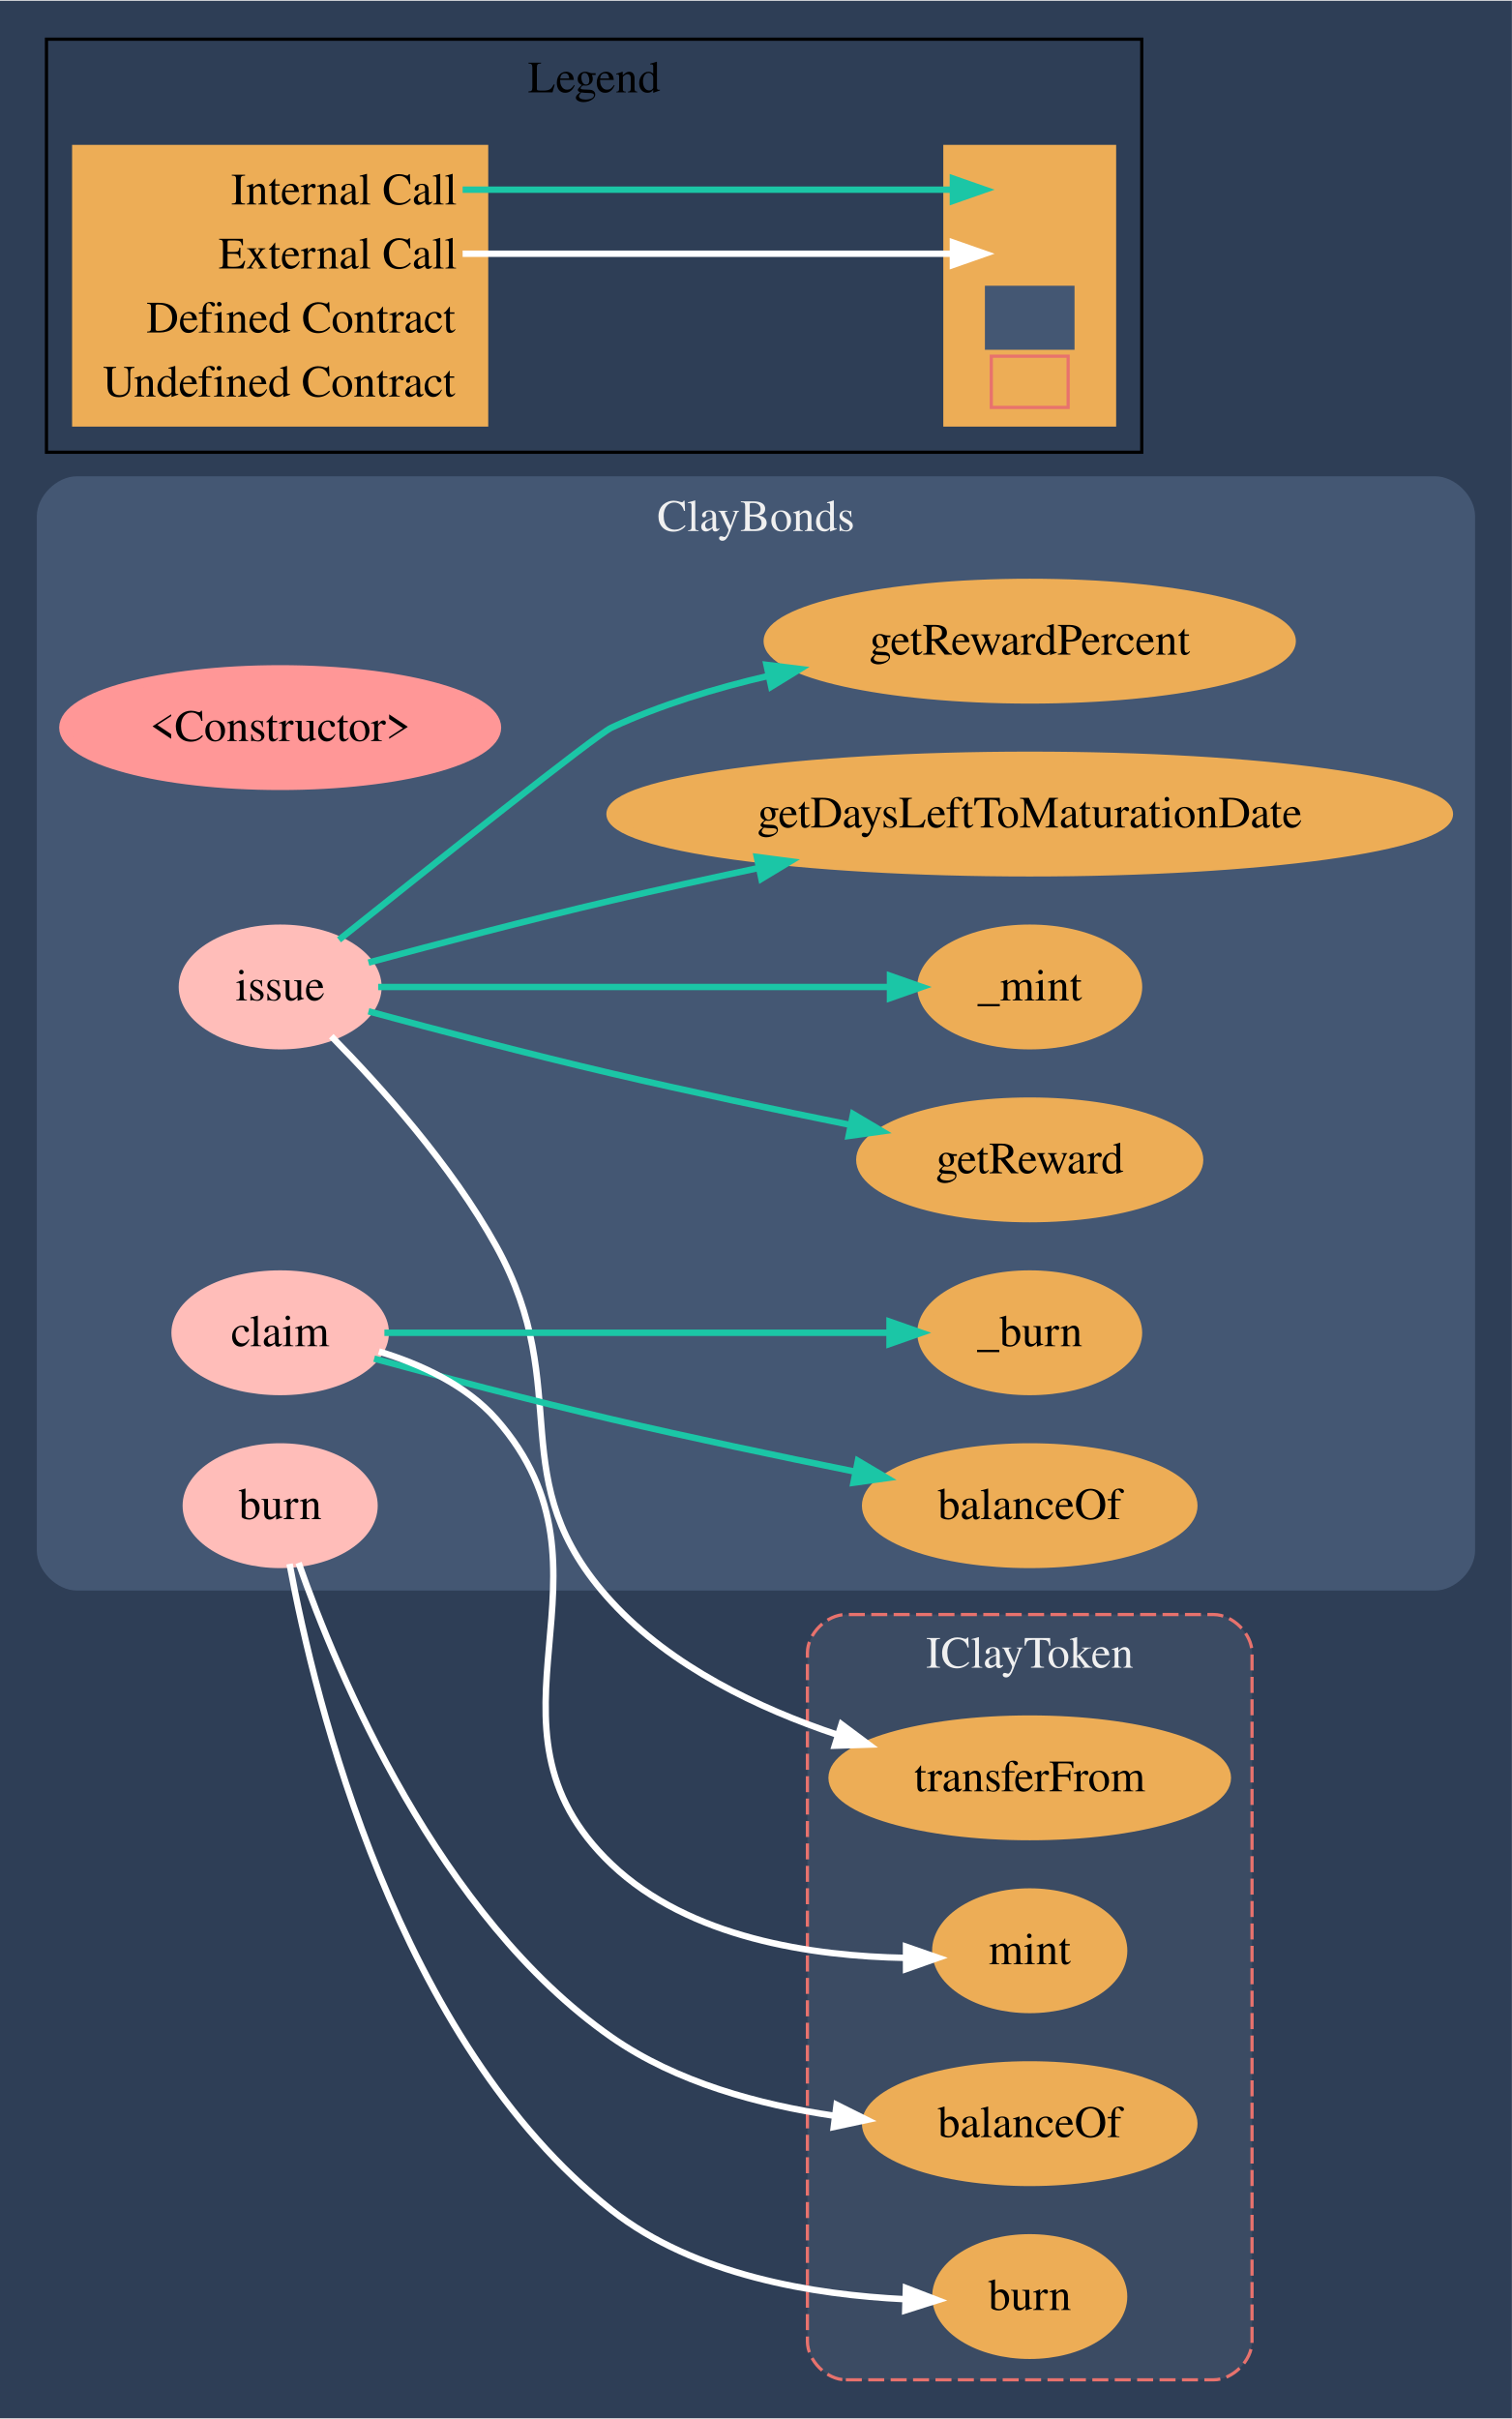
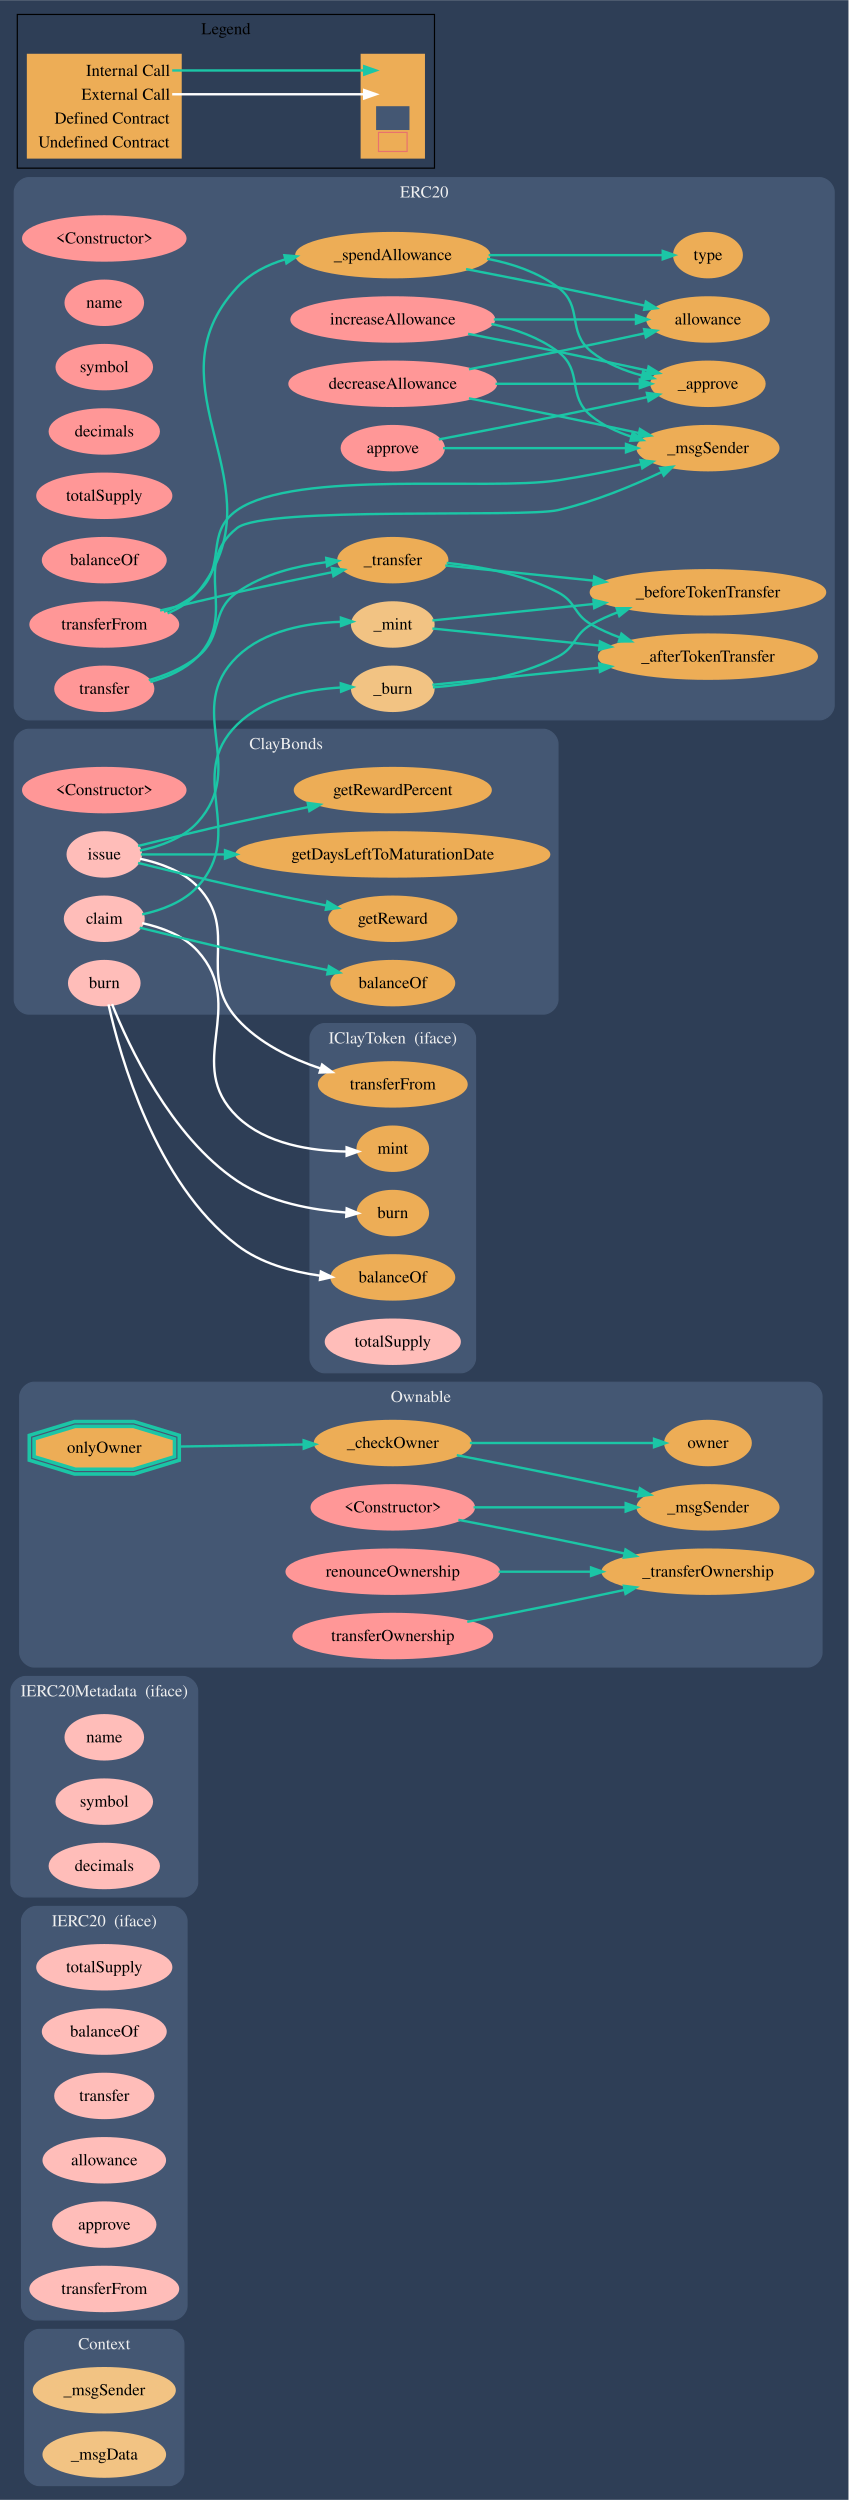
- <svg xmlns="http://www.w3.org/2000/svg" width="472pt" height="755pt" viewBox="0.00 0.00 472.30 755.00">
-   <g id="graph0" class="graph" transform="scale(1 1) rotate(0) translate(4 751)">
-     <polygon fill="#2e3e56" stroke="transparent" points="-4,4 -4,-751 468.296,-751 468.296,4 -4,4" />
+ <svg xmlns="http://www.w3.org/2000/svg" width="712pt" height="2098pt" viewBox="0.00 0.00 712.09 2098.00">
+   <g id="graph0" class="graph" transform="scale(1 1) rotate(0) translate(4 2094)">
+     <polygon fill="#2e3e56" stroke="transparent" points="-4,4 -4,-2094 708.092,-2094 708.092,4 -4,4" />
    <g id="clust1" class="cluster">
-       <path fill="#445773" stroke="#445773" d="M20,-255C20,-255 444.296,-255 444.296,-255 450.296,-255 456.296,-261 456.296,-267 456.296,-267 456.296,-590 456.296,-590 456.296,-596 450.296,-602 444.296,-602 444.296,-602 20,-602 20,-602 14,-602 8,-596 8,-590 8,-590 8,-267 8,-267 8,-261 14,-255 20,-255" />
-       <text text-anchor="middle" x="232.148" y="-585.4" font-family="Times,serif" font-size="14.00" fill="#f0f0f0">ClayBonds</text>
+       <path fill="#445773" stroke="#445773" d="M28.746,-8C28.746,-8 138.296,-8 138.296,-8 144.296,-8 150.296,-14 150.296,-20 150.296,-20 150.296,-127 150.296,-127 150.296,-133 144.296,-139 138.296,-139 138.296,-139 28.746,-139 28.746,-139 22.746,-139 16.746,-133 16.746,-127 16.746,-127 16.746,-20 16.746,-20 16.746,-14 22.746,-8 28.746,-8" />
+       <text text-anchor="middle" x="83.521" y="-122.4" font-family="Times,serif" font-size="14.00" fill="#f0f0f0">Context</text>
    </g>
    <g id="clust2" class="cluster">
-       <path fill="#3b4b63" stroke="#e8726d" stroke-dasharray="5,2" d="M260.223,-8C260.223,-8 375.115,-8 375.115,-8 381.115,-8 387.115,-14 387.115,-20 387.115,-20 387.115,-235 387.115,-235 387.115,-241 381.115,-247 375.115,-247 375.115,-247 260.223,-247 260.223,-247 254.223,-247 248.223,-241 248.223,-235 248.223,-235 248.223,-20 248.223,-20 248.223,-14 254.223,-8 260.223,-8" />
-       <text text-anchor="middle" x="317.669" y="-230.4" font-family="Times,serif" font-size="14.00" fill="#f0f0f0">IClayToken</text>
+       <path fill="#445773" stroke="#445773" d="M26.075,-147C26.075,-147 140.967,-147 140.967,-147 146.967,-147 152.967,-153 152.967,-159 152.967,-159 152.967,-482 152.967,-482 152.967,-488 146.967,-494 140.967,-494 140.967,-494 26.075,-494 26.075,-494 20.075,-494 14.075,-488 14.075,-482 14.075,-482 14.075,-159 14.075,-159 14.075,-153 20.075,-147 26.075,-147" />
+       <text text-anchor="middle" x="83.521" y="-477.4" font-family="Times,serif" font-size="14.00" fill="#f0f0f0">IERC20  (iface)</text>
    </g>
    <g id="clust3" class="cluster">
-       <polygon fill="#2e3e56" stroke="#000000" points="10.521,-610 10.521,-739 352.669,-739 352.669,-610 10.521,-610" />
-       <text text-anchor="middle" x="181.595" y="-722.4" font-family="Times,serif" font-size="14.00" fill="#000000">Legend</text>
+       <path fill="#445773" stroke="#445773" d="M17.161,-502C17.161,-502 149.881,-502 149.881,-502 155.881,-502 161.881,-508 161.881,-514 161.881,-514 161.881,-675 161.881,-675 161.881,-681 155.881,-687 149.881,-687 149.881,-687 17.161,-687 17.161,-687 11.161,-687 5.161,-681 5.161,-675 5.161,-675 5.161,-514 5.161,-514 5.161,-508 11.161,-502 17.161,-502" />
+       <text text-anchor="middle" x="83.521" y="-670.4" font-family="Times,serif" font-size="14.00" fill="#f0f0f0">IERC20Metadata  (iface)</text>
+     </g>
+     <g id="clust4" class="cluster">
+       <path fill="#445773" stroke="#445773" d="M24.554,-695C24.554,-695 673.913,-695 673.913,-695 679.913,-695 685.913,-701 685.913,-707 685.913,-707 685.913,-922 685.913,-922 685.913,-928 679.913,-934 673.913,-934 673.913,-934 24.554,-934 24.554,-934 18.554,-934 12.554,-928 12.554,-922 12.554,-922 12.554,-707 12.554,-707 12.554,-701 18.554,-695 24.554,-695" />
+       <text text-anchor="middle" x="349.234" y="-917.4" font-family="Times,serif" font-size="14.00" fill="#f0f0f0">Ownable</text>
+     </g>
+     <g id="clust5" class="cluster">
+       <path fill="#445773" stroke="#445773" d="M20,-1490C20,-1490 684.092,-1490 684.092,-1490 690.092,-1490 696.092,-1496 696.092,-1502 696.092,-1502 696.092,-1933 696.092,-1933 696.092,-1939 690.092,-1945 684.092,-1945 684.092,-1945 20,-1945 20,-1945 14,-1945 8,-1939 8,-1933 8,-1933 8,-1502 8,-1502 8,-1496 14,-1490 20,-1490" />
+       <text text-anchor="middle" x="352.046" y="-1928.4" font-family="Times,serif" font-size="14.00" fill="#f0f0f0">ERC20</text>
+     </g>
+     <g id="clust6" class="cluster">
+       <path fill="#445773" stroke="#445773" d="M268.223,-942C268.223,-942 383.115,-942 383.115,-942 389.115,-942 395.115,-948 395.115,-954 395.115,-954 395.115,-1223 395.115,-1223 395.115,-1229 389.115,-1235 383.115,-1235 383.115,-1235 268.223,-1235 268.223,-1235 262.223,-1235 256.223,-1229 256.223,-1223 256.223,-1223 256.223,-954 256.223,-954 256.223,-948 262.223,-942 268.223,-942" />
+       <text text-anchor="middle" x="325.669" y="-1218.4" font-family="Times,serif" font-size="14.00" fill="#f0f0f0">IClayToken  (iface)</text>
+     </g>
+     <g id="clust7" class="cluster">
+       <path fill="#445773" stroke="#445773" d="M20,-1243C20,-1243 452.296,-1243 452.296,-1243 458.296,-1243 464.296,-1249 464.296,-1255 464.296,-1255 464.296,-1470 464.296,-1470 464.296,-1476 458.296,-1482 452.296,-1482 452.296,-1482 20,-1482 20,-1482 14,-1482 8,-1476 8,-1470 8,-1470 8,-1255 8,-1255 8,-1249 14,-1243 20,-1243" />
+       <text text-anchor="middle" x="236.148" y="-1465.4" font-family="Times,serif" font-size="14.00" fill="#f0f0f0">ClayBonds</text>
+     </g>
+     <g id="clust8" class="cluster">
+       <polygon fill="#2e3e56" stroke="#000000" points="10.521,-1953 10.521,-2082 360.669,-2082 360.669,-1953 10.521,-1953" />
+       <text text-anchor="middle" x="185.595" y="-2065.4" font-family="Times,serif" font-size="14.00" fill="#000000">Legend</text>
    </g>
    <g id="node1" class="node">
-       <ellipse fill="#ff9797" stroke="#ff9797" stroke-width="3" cx="83.521" cy="-524" rx="67.542" ry="18" />
-       <text text-anchor="middle" x="83.521" y="-519.8" font-family="Times,serif" font-size="14.00" fill="#000000">&lt;Constructor&gt;</text>
+       <ellipse fill="#f2c383" stroke="#f2c383" stroke-width="3" cx="83.521" cy="-88" rx="58.55" ry="18" />
+       <text text-anchor="middle" x="83.521" y="-83.8" font-family="Times,serif" font-size="14.00" fill="#000000">_msgSender</text>
    </g>
    <g id="node2" class="node">
-       <ellipse fill="#edad56" stroke="#edad56" stroke-width="3" cx="317.669" cy="-497" rx="130.754" ry="18" />
-       <text text-anchor="middle" x="317.669" y="-492.8" font-family="Times,serif" font-size="14.00" fill="#000000">getDaysLeftToMaturationDate</text>
+       <ellipse fill="#f2c383" stroke="#f2c383" stroke-width="3" cx="83.521" cy="-34" rx="50.38" ry="18" />
+       <text text-anchor="middle" x="83.521" y="-29.8" font-family="Times,serif" font-size="14.00" fill="#000000">_msgData</text>
    </g>
    <g id="node3" class="node">
-       <ellipse fill="#edad56" stroke="#edad56" stroke-width="3" cx="317.669" cy="-551" rx="81.638" ry="18" />
-       <text text-anchor="middle" x="317.669" y="-546.8" font-family="Times,serif" font-size="14.00" fill="#000000">getRewardPercent</text>
+       <ellipse fill="#ffbdb9" stroke="#ffbdb9" stroke-width="3" cx="83.521" cy="-443" rx="55.637" ry="18" />
+       <text text-anchor="middle" x="83.521" y="-438.8" font-family="Times,serif" font-size="14.00" fill="#000000">totalSupply</text>
    </g>
    <g id="node4" class="node">
-       <ellipse fill="#edad56" stroke="#edad56" stroke-width="3" cx="317.669" cy="-389" rx="52.728" ry="18" />
-       <text text-anchor="middle" x="317.669" y="-384.8" font-family="Times,serif" font-size="14.00" fill="#000000">getReward</text>
+       <ellipse fill="#ffbdb9" stroke="#ffbdb9" stroke-width="3" cx="83.521" cy="-389" rx="50.921" ry="18" />
+       <text text-anchor="middle" x="83.521" y="-384.8" font-family="Times,serif" font-size="14.00" fill="#000000">balanceOf</text>
    </g>
    <g id="node5" class="node">
-       <ellipse fill="#ffbdb9" stroke="#ffbdb9" stroke-width="3" cx="83.521" cy="-443" rx="30.194" ry="18" />
-       <text text-anchor="middle" x="83.521" y="-438.8" font-family="Times,serif" font-size="14.00" fill="#000000">issue</text>
+       <ellipse fill="#ffbdb9" stroke="#ffbdb9" stroke-width="3" cx="83.521" cy="-335" rx="40.544" ry="18" />
+       <text text-anchor="middle" x="83.521" y="-330.8" font-family="Times,serif" font-size="14.00" fill="#000000">transfer</text>
+     </g>
+     <g id="node6" class="node">
+       <ellipse fill="#ffbdb9" stroke="#ffbdb9" stroke-width="3" cx="83.521" cy="-281" rx="50.359" ry="18" />
+       <text text-anchor="middle" x="83.521" y="-276.8" font-family="Times,serif" font-size="14.00" fill="#000000">allowance</text>
+     </g>
+     <g id="node7" class="node">
+       <ellipse fill="#ffbdb9" stroke="#ffbdb9" stroke-width="3" cx="83.521" cy="-227" rx="42.278" ry="18" />
+       <text text-anchor="middle" x="83.521" y="-222.8" font-family="Times,serif" font-size="14.00" fill="#000000">approve</text>
+     </g>
+     <g id="node8" class="node">
+       <ellipse fill="#ffbdb9" stroke="#ffbdb9" stroke-width="3" cx="83.521" cy="-173" rx="61.392" ry="18" />
+       <text text-anchor="middle" x="83.521" y="-168.8" font-family="Times,serif" font-size="14.00" fill="#000000">transferFrom</text>
+     </g>
+     <g id="node9" class="node">
+       <ellipse fill="#ffbdb9" stroke="#ffbdb9" stroke-width="3" cx="83.521" cy="-636" rx="31.901" ry="18" />
+       <text text-anchor="middle" x="83.521" y="-631.8" font-family="Times,serif" font-size="14.00" fill="#000000">name</text>
+     </g>
+     <g id="node10" class="node">
+       <ellipse fill="#ffbdb9" stroke="#ffbdb9" stroke-width="3" cx="83.521" cy="-582" rx="39.447" ry="18" />
+       <text text-anchor="middle" x="83.521" y="-577.8" font-family="Times,serif" font-size="14.00" fill="#000000">symbol</text>
+     </g>
+     <g id="node11" class="node">
+       <ellipse fill="#ffbdb9" stroke="#ffbdb9" stroke-width="3" cx="83.521" cy="-528" rx="45.221" ry="18" />
+       <text text-anchor="middle" x="83.521" y="-523.8" font-family="Times,serif" font-size="14.00" fill="#000000">decimals</text>
+     </g>
+     <g id="node12" class="node">
+       <ellipse fill="#ff9797" stroke="#ff9797" stroke-width="3" cx="325.669" cy="-829" rx="67.542" ry="18" />
+       <text text-anchor="middle" x="325.669" y="-824.8" font-family="Times,serif" font-size="14.00" fill="#000000">&lt;Constructor&gt;</text>
+     </g>
+     <g id="node18" class="node">
+       <ellipse fill="#edad56" stroke="#edad56" stroke-width="3" cx="590.194" cy="-775" rx="87.939" ry="18" />
+       <text text-anchor="middle" x="590.194" y="-770.8" font-family="Times,serif" font-size="14.00" fill="#000000">_transferOwnership</text>
    </g>
    <g id="edge1" class="edge">
-       <path fill="none" stroke="#1bc6a6" stroke-width="2" d="M111.107,-450.606C131.907,-456.242 161.178,-463.958 187.042,-470 201.841,-473.457 217.636,-476.916 232.945,-480.148" />
-       <polygon fill="#1bc6a6" stroke="#1bc6a6" stroke-width="2" points="232.414,-483.613 242.92,-482.238 233.85,-476.762 232.414,-483.613" />
+       <path fill="none" stroke="#1bc6a6" stroke-width="2" d="M380.698,-818.53C406.158,-813.622 436.791,-807.627 464.296,-802 482.405,-798.295 501.95,-794.167 520.115,-790.275" />
+       <polygon fill="#1bc6a6" stroke="#1bc6a6" stroke-width="2" points="521.005,-793.664 530.046,-788.141 519.534,-786.82 521.005,-793.664" />
+     </g>
+     <g id="node19" class="node">
+       <ellipse fill="#edad56" stroke="#edad56" stroke-width="3" cx="590.194" cy="-829" rx="58.55" ry="18" />
+       <text text-anchor="middle" x="590.194" y="-824.8" font-family="Times,serif" font-size="14.00" fill="#000000">_msgSender</text>
    </g>
    <g id="edge2" class="edge">
-       <path fill="none" stroke="#1bc6a6" stroke-width="2" d="M101.888,-457.724C130.324,-480.469 182.254,-521.782 187.042,-524 202.323,-531.08 219.464,-536.317 236.175,-540.186" />
-       <polygon fill="#1bc6a6" stroke="#1bc6a6" stroke-width="2" points="235.432,-543.606 245.948,-542.309 236.919,-536.765 235.432,-543.606" />
+       <path fill="none" stroke="#1bc6a6" stroke-width="2" d="M393.447,-829C432.595,-829 481.721,-829 521.09,-829" />
+       <polygon fill="#1bc6a6" stroke="#1bc6a6" stroke-width="2" points="521.137,-832.5 531.137,-829 521.137,-825.5 521.137,-832.5" />
+     </g>
+     <g id="node13" class="node">
+       <polygon fill="#edad56" stroke="#1bc6a6" stroke-width="3" points="142.457,-871.544 142.457,-886.456 107.933,-897 59.109,-897 24.585,-886.456 24.585,-871.544 59.109,-861 107.933,-861 142.457,-871.544" />
+       <polygon fill="none" stroke="#1bc6a6" stroke-width="3" points="146.455,-868.583 146.455,-889.417 108.53,-901 58.512,-901 20.587,-889.417 20.587,-868.583 58.512,-857 108.53,-857 146.455,-868.583" />
+       <text text-anchor="middle" x="83.521" y="-874.8" font-family="Times,serif" font-size="14.00" fill="#000000">onlyOwner</text>
+     </g>
+     <g id="node15" class="node">
+       <ellipse fill="#edad56" stroke="#edad56" stroke-width="3" cx="325.669" cy="-883" rx="64.81" ry="18" />
+       <text text-anchor="middle" x="325.669" y="-878.8" font-family="Times,serif" font-size="14.00" fill="#000000">_checkOwner</text>
    </g>
    <g id="edge3" class="edge">
-       <path fill="none" stroke="#1bc6a6" stroke-width="2" d="M111.107,-435.394C131.907,-429.758 161.178,-422.042 187.042,-416 211.4,-410.31 238.459,-404.615 261.602,-399.932" />
-       <polygon fill="#1bc6a6" stroke="#1bc6a6" stroke-width="2" points="262.484,-403.325 271.598,-397.923 261.104,-396.462 262.484,-403.325" />
-     </g>
-     <g id="node8" class="node">
-       <ellipse fill="#edad56" stroke="#edad56" stroke-width="3" cx="317.669" cy="-443" rx="33.646" ry="18" />
-       <text text-anchor="middle" x="317.669" y="-438.8" font-family="Times,serif" font-size="14.00" fill="#000000">_mint</text>
+       <path fill="none" stroke="#1bc6a6" stroke-width="2" d="M146.51,-880.04C178.386,-880.567 217.301,-881.21 250.709,-881.762" />
+       <polygon fill="#1bc6a6" stroke="#1bc6a6" stroke-width="2" points="250.829,-885.264 260.886,-881.93 250.945,-878.265 250.829,-885.264" />
+     </g>
+     <g id="node14" class="node">
+       <ellipse fill="#edad56" stroke="#edad56" stroke-width="3" cx="590.194" cy="-883" rx="35.333" ry="18" />
+       <text text-anchor="middle" x="590.194" y="-878.8" font-family="Times,serif" font-size="14.00" fill="#000000">owner</text>
+     </g>
+     <g id="edge4" class="edge">
+       <path fill="none" stroke="#1bc6a6" stroke-width="2" d="M390.379,-883C438.281,-883 502.342,-883 544.872,-883" />
+       <polygon fill="#1bc6a6" stroke="#1bc6a6" stroke-width="2" points="544.932,-886.5 554.932,-883 544.931,-879.5 544.932,-886.5" />
    </g>
    <g id="edge5" class="edge">
-       <path fill="none" stroke="#1bc6a6" stroke-width="2" d="M114.132,-443C154.929,-443 227.376,-443 273.927,-443" />
-       <polygon fill="#1bc6a6" stroke="#1bc6a6" stroke-width="2" points="274.02,-446.5 284.02,-443 274.02,-439.5 274.02,-446.5" />
-     </g>
-     <g id="node11" class="node">
-       <ellipse fill="#edad56" stroke="#edad56" stroke-width="3" cx="317.669" cy="-196" rx="61.392" ry="18" />
-       <text text-anchor="middle" x="317.669" y="-191.8" font-family="Times,serif" font-size="14.00" fill="#000000">transferFrom</text>
-     </g>
-     <g id="edge4" class="edge">
-       <path fill="none" stroke="#ffffff" stroke-width="2" d="M99.486,-427.612C114.622,-412.245 137.066,-387.326 151.042,-362 176.1,-316.592 151.958,-289.196 187.042,-251 205.631,-230.762 232.86,-217.714 257.653,-209.435" />
-       <polygon fill="#ffffff" stroke="#ffffff" stroke-width="2" points="258.879,-212.719 267.372,-206.385 256.783,-206.04 258.879,-212.719" />
-     </g>
-     <g id="node6" class="node">
-       <ellipse fill="#ffbdb9" stroke="#ffbdb9" stroke-width="3" cx="83.521" cy="-335" rx="32.479" ry="18" />
-       <text text-anchor="middle" x="83.521" y="-330.8" font-family="Times,serif" font-size="14.00" fill="#000000">claim</text>
-     </g>
-     <g id="node9" class="node">
-       <ellipse fill="#edad56" stroke="#edad56" stroke-width="3" cx="317.669" cy="-281" rx="50.921" ry="18" />
-       <text text-anchor="middle" x="317.669" y="-276.8" font-family="Times,serif" font-size="14.00" fill="#000000">balanceOf</text>
+       <path fill="none" stroke="#1bc6a6" stroke-width="2" d="M379.369,-872.786C405.087,-867.832 436.311,-861.726 464.296,-856 486.511,-851.455 510.887,-846.273 532.225,-841.672" />
+       <polygon fill="#1bc6a6" stroke="#1bc6a6" stroke-width="2" points="533.078,-845.068 542.113,-839.534 531.599,-838.226 533.078,-845.068" />
+     </g>
+     <g id="node16" class="node">
+       <ellipse fill="#ff9797" stroke="#ff9797" stroke-width="3" cx="325.669" cy="-775" rx="88.589" ry="18" />
+       <text text-anchor="middle" x="325.669" y="-770.8" font-family="Times,serif" font-size="14.00" fill="#000000">renounceOwnership</text>
    </g>
    <g id="edge6" class="edge">
-       <path fill="none" stroke="#1bc6a6" stroke-width="2" d="M112.872,-326.916C133.542,-321.328 161.901,-313.873 187.042,-308 211.891,-302.195 239.551,-296.385 262.997,-291.65" />
-       <polygon fill="#1bc6a6" stroke="#1bc6a6" stroke-width="2" points="263.99,-295.021 273.107,-289.622 262.614,-288.157 263.99,-295.021" />
-     </g>
-     <g id="node10" class="node">
-       <ellipse fill="#edad56" stroke="#edad56" stroke-width="3" cx="317.669" cy="-335" rx="33.63" ry="18" />
-       <text text-anchor="middle" x="317.669" y="-330.8" font-family="Times,serif" font-size="14.00" fill="#000000">_burn</text>
+       <path fill="none" stroke="#1bc6a6" stroke-width="2" d="M414.488,-775C439.399,-775 466.622,-775 492.041,-775" />
+       <polygon fill="#1bc6a6" stroke="#1bc6a6" stroke-width="2" points="492.059,-778.5 502.059,-775 492.059,-771.5 492.059,-778.5" />
+     </g>
+     <g id="node17" class="node">
+       <ellipse fill="#ff9797" stroke="#ff9797" stroke-width="3" cx="325.669" cy="-721" rx="82.782" ry="18" />
+       <text text-anchor="middle" x="325.669" y="-716.8" font-family="Times,serif" font-size="14.00" fill="#000000">transferOwnership</text>
    </g>
    <g id="edge7" class="edge">
-       <path fill="none" stroke="#1bc6a6" stroke-width="2" d="M116.078,-335C157.114,-335 227.812,-335 273.641,-335" />
-       <polygon fill="#1bc6a6" stroke="#1bc6a6" stroke-width="2" points="273.872,-338.5 283.872,-335 273.872,-331.5 273.872,-338.5" />
-     </g>
-     <g id="node12" class="node">
-       <ellipse fill="#edad56" stroke="#edad56" stroke-width="3" cx="317.669" cy="-142" rx="28.991" ry="18" />
-       <text text-anchor="middle" x="317.669" y="-137.8" font-family="Times,serif" font-size="14.00" fill="#000000">mint</text>
+       <path fill="none" stroke="#1bc6a6" stroke-width="2" d="M388.172,-732.913C412.015,-737.526 439.434,-742.913 464.296,-748 482.405,-751.705 501.95,-755.833 520.115,-759.725" />
+       <polygon fill="#1bc6a6" stroke="#1bc6a6" stroke-width="2" points="519.534,-763.18 530.046,-761.859 521.005,-756.336 519.534,-763.18" />
+     </g>
+     <g id="node20" class="node">
+       <ellipse fill="#ff9797" stroke="#ff9797" stroke-width="3" cx="83.521" cy="-1894" rx="67.542" ry="18" />
+       <text text-anchor="middle" x="83.521" y="-1889.8" font-family="Times,serif" font-size="14.00" fill="#000000">&lt;Constructor&gt;</text>
+     </g>
+     <g id="node21" class="node">
+       <ellipse fill="#ff9797" stroke="#ff9797" stroke-width="3" cx="83.521" cy="-1840" rx="31.901" ry="18" />
+       <text text-anchor="middle" x="83.521" y="-1835.8" font-family="Times,serif" font-size="14.00" fill="#000000">name</text>
+     </g>
+     <g id="node22" class="node">
+       <ellipse fill="#ff9797" stroke="#ff9797" stroke-width="3" cx="83.521" cy="-1786" rx="39.447" ry="18" />
+       <text text-anchor="middle" x="83.521" y="-1781.8" font-family="Times,serif" font-size="14.00" fill="#000000">symbol</text>
+     </g>
+     <g id="node23" class="node">
+       <ellipse fill="#ff9797" stroke="#ff9797" stroke-width="3" cx="83.521" cy="-1732" rx="45.221" ry="18" />
+       <text text-anchor="middle" x="83.521" y="-1727.8" font-family="Times,serif" font-size="14.00" fill="#000000">decimals</text>
+     </g>
+     <g id="node24" class="node">
+       <ellipse fill="#ff9797" stroke="#ff9797" stroke-width="3" cx="83.521" cy="-1678" rx="55.637" ry="18" />
+       <text text-anchor="middle" x="83.521" y="-1673.8" font-family="Times,serif" font-size="14.00" fill="#000000">totalSupply</text>
+     </g>
+     <g id="node25" class="node">
+       <ellipse fill="#ff9797" stroke="#ff9797" stroke-width="3" cx="83.521" cy="-1624" rx="50.921" ry="18" />
+       <text text-anchor="middle" x="83.521" y="-1619.8" font-family="Times,serif" font-size="14.00" fill="#000000">balanceOf</text>
+     </g>
+     <g id="node26" class="node">
+       <ellipse fill="#ff9797" stroke="#ff9797" stroke-width="3" cx="83.521" cy="-1516" rx="40.544" ry="18" />
+       <text text-anchor="middle" x="83.521" y="-1511.8" font-family="Times,serif" font-size="14.00" fill="#000000">transfer</text>
+     </g>
+     <g id="node32" class="node">
+       <ellipse fill="#edad56" stroke="#edad56" stroke-width="3" cx="325.669" cy="-1624" rx="45.202" ry="18" />
+       <text text-anchor="middle" x="325.669" y="-1619.8" font-family="Times,serif" font-size="14.00" fill="#000000">_transfer</text>
+     </g>
+     <g id="edge9" class="edge">
+       <path fill="none" stroke="#1bc6a6" stroke-width="2" d="M120.846,-1523.233C134.794,-1527.307 150.095,-1533.547 161.881,-1543 183.852,-1560.621 171.989,-1580.821 195.042,-1597 216.783,-1612.259 245.264,-1619.264 270.082,-1622.349" />
+       <polygon fill="#1bc6a6" stroke="#1bc6a6" stroke-width="2" points="269.79,-1625.838 280.103,-1623.412 270.529,-1618.877 269.79,-1625.838" />
+     </g>
+     <g id="node39" class="node">
+       <ellipse fill="#edad56" stroke="#edad56" stroke-width="3" cx="590.194" cy="-1718" rx="58.55" ry="18" />
+       <text text-anchor="middle" x="590.194" y="-1713.8" font-family="Times,serif" font-size="14.00" fill="#000000">_msgSender</text>
    </g>
    <g id="edge8" class="edge">
-       <path fill="none" stroke="#ffffff" stroke-width="2" d="M114.364,-329.161C127.354,-325.223 141.615,-318.707 151.042,-308 193.213,-260.103 140.812,-212.992 187.042,-169 211.321,-145.896 249.898,-140.286 278.846,-139.774" />
-       <polygon fill="#ffffff" stroke="#ffffff" stroke-width="2" points="279.025,-143.274 289.032,-139.793 279.038,-136.274 279.025,-143.274" />
-     </g>
-     <g id="node7" class="node">
-       <ellipse fill="#ffbdb9" stroke="#ffbdb9" stroke-width="3" cx="83.521" cy="-281" rx="28.975" ry="18" />
-       <text text-anchor="middle" x="83.521" y="-276.8" font-family="Times,serif" font-size="14.00" fill="#000000">burn</text>
-     </g>
-     <g id="node13" class="node">
-       <ellipse fill="#edad56" stroke="#edad56" stroke-width="3" cx="317.669" cy="-88" rx="50.921" ry="18" />
-       <text text-anchor="middle" x="317.669" y="-83.8" font-family="Times,serif" font-size="14.00" fill="#000000">balanceOf</text>
-     </g>
-     <g id="edge9" class="edge">
-       <path fill="none" stroke="#ffffff" stroke-width="2" d="M89.283,-263.134C101.405,-228.575 132.978,-152.666 187.042,-115 207.235,-100.932 233.174,-93.891 256.608,-90.467" />
-       <polygon fill="#ffffff" stroke="#ffffff" stroke-width="2" points="257.339,-93.902 266.82,-89.174 256.46,-86.958 257.339,-93.902" />
-     </g>
-     <g id="node14" class="node">
-       <ellipse fill="#edad56" stroke="#edad56" stroke-width="3" cx="317.669" cy="-34" rx="28.975" ry="18" />
-       <text text-anchor="middle" x="317.669" y="-29.8" font-family="Times,serif" font-size="14.00" fill="#000000">burn</text>
+       <path fill="none" stroke="#1bc6a6" stroke-width="2" d="M122.188,-1521.761C136.311,-1525.643 151.38,-1532.137 161.881,-1543 196.779,-1579.102 155.507,-1620.045 195.042,-1651 218.634,-1669.472 435.079,-1659.354 464.296,-1666 494.628,-1672.9 527.028,-1686.438 551.363,-1697.971" />
+       <polygon fill="#1bc6a6" stroke="#1bc6a6" stroke-width="2" points="550.078,-1701.237 560.604,-1702.437 553.124,-1694.934 550.078,-1701.237" />
+     </g>
+     <g id="node27" class="node">
+       <ellipse fill="#edad56" stroke="#edad56" stroke-width="3" cx="590.194" cy="-1826" rx="50.359" ry="18" />
+       <text text-anchor="middle" x="590.194" y="-1821.8" font-family="Times,serif" font-size="14.00" fill="#000000">allowance</text>
+     </g>
+     <g id="node28" class="node">
+       <ellipse fill="#ff9797" stroke="#ff9797" stroke-width="3" cx="325.669" cy="-1718" rx="42.278" ry="18" />
+       <text text-anchor="middle" x="325.669" y="-1713.8" font-family="Times,serif" font-size="14.00" fill="#000000">approve</text>
+     </g>
+     <g id="node35" class="node">
+       <ellipse fill="#edad56" stroke="#edad56" stroke-width="3" cx="590.194" cy="-1772" rx="46.934" ry="18" />
+       <text text-anchor="middle" x="590.194" y="-1767.8" font-family="Times,serif" font-size="14.00" fill="#000000">_approve</text>
+     </g>
+     <g id="edge11" class="edge">
+       <path fill="none" stroke="#1bc6a6" stroke-width="2" d="M364.251,-1725.312C392.085,-1730.636 430.546,-1738.095 464.296,-1745 489.097,-1750.074 516.591,-1755.942 539.544,-1760.909" />
+       <polygon fill="#1bc6a6" stroke="#1bc6a6" stroke-width="2" points="538.897,-1764.35 549.411,-1763.05 540.38,-1757.509 538.897,-1764.35" />
    </g>
    <g id="edge10" class="edge">
-       <path fill="none" stroke="#ffffff" stroke-width="2" d="M86.457,-262.808C94.334,-220.241 120.07,-113.776 187.042,-61 212.928,-40.601 250.404,-34.538 278.583,-33.176" />
-       <polygon fill="#ffffff" stroke="#ffffff" stroke-width="2" points="278.995,-36.666 288.884,-32.864 278.783,-29.669 278.995,-36.666" />
-     </g>
-     <g id="node15" class="node">
-       <polygon fill="#edad56" stroke="transparent" stroke-width="3" points="148.521,-706 18.521,-706 18.521,-618 148.521,-618 148.521,-706" />
-       <text text-anchor="start" x="68.157" y="-687.4" font-family="Times,serif" font-size="14.00" fill="#000000">Internal Call</text>
-       <text text-anchor="start" x="64.265" y="-667.4" font-family="Times,serif" font-size="14.00" fill="#000000">External Call</text>
-       <text text-anchor="start" x="41.726" y="-647.4" font-family="Times,serif" font-size="14.00" fill="#000000">Defined Contract</text>
-       <text text-anchor="start" x="28.124" y="-627.4" font-family="Times,serif" font-size="14.00" fill="#000000">Undefined Contract</text>
-     </g>
-     <g id="node16" class="node">
-       <polygon fill="#edad56" stroke="transparent" stroke-width="3" points="344.669,-706 290.669,-706 290.669,-618 344.669,-618 344.669,-706" />
-       <text text-anchor="start" x="305.428" y="-687.4" font-family="Times,serif" font-size="14.00" fill="#000000">   </text>
-       <text text-anchor="start" x="305.428" y="-667.4" font-family="Times,serif" font-size="14.00" fill="#000000">   </text>
-       <polygon fill="#445773" stroke="transparent" points="303.669,-642 303.669,-662 331.669,-662 331.669,-642 303.669,-642" />
-       <text text-anchor="start" x="305.428" y="-647.4" font-family="Times,serif" font-size="14.00" fill="#000000">   </text>
-       <polygon fill="none" stroke="#e8726d" points="305.669,-624 305.669,-640 329.669,-640 329.669,-624 305.669,-624" />
-     </g>
-     <g id="edge11" class="edge">
-       <path fill="none" stroke="#1bc6a6" stroke-width="2" d="M140.521,-692C209.491,-692 229.259,-692 293.424,-692" />
-       <polygon fill="#1bc6a6" stroke="#1bc6a6" stroke-width="2" points="293.669,-695.5 303.669,-692 293.669,-688.5 293.669,-695.5" />
+       <path fill="none" stroke="#1bc6a6" stroke-width="2" d="M367.876,-1718C409.138,-1718 472.669,-1718 521.267,-1718" />
+       <polygon fill="#1bc6a6" stroke="#1bc6a6" stroke-width="2" points="521.397,-1721.5 531.397,-1718 521.397,-1714.5 521.397,-1721.5" />
+     </g>
+     <g id="node29" class="node">
+       <ellipse fill="#ff9797" stroke="#ff9797" stroke-width="3" cx="83.521" cy="-1570" rx="61.392" ry="18" />
+       <text text-anchor="middle" x="83.521" y="-1565.8" font-family="Times,serif" font-size="14.00" fill="#000000">transferFrom</text>
+     </g>
+     <g id="edge14" class="edge">
+       <path fill="none" stroke="#1bc6a6" stroke-width="2" d="M130.375,-1581.715C150.278,-1586.595 173.758,-1592.225 195.042,-1597 221.338,-1602.899 250.721,-1609.014 274.949,-1613.93" />
+       <polygon fill="#1bc6a6" stroke="#1bc6a6" stroke-width="2" points="274.498,-1617.41 284.994,-1615.96 275.885,-1610.549 274.498,-1617.41" />
+     </g>
+     <g id="node36" class="node">
+       <ellipse fill="#edad56" stroke="#edad56" stroke-width="3" cx="325.669" cy="-1880" rx="80.44" ry="18" />
+       <text text-anchor="middle" x="325.669" y="-1875.8" font-family="Times,serif" font-size="14.00" fill="#000000">_spendAllowance</text>
+     </g>
+     <g id="edge13" class="edge">
+       <path fill="none" stroke="#1bc6a6" stroke-width="2" d="M136.628,-1579.349C146.273,-1583.321 155.335,-1588.97 161.881,-1597 234.369,-1685.928 117.016,-1768.89 195.042,-1853 205.765,-1864.559 220.024,-1871.88 235.18,-1876.399" />
+       <polygon fill="#1bc6a6" stroke="#1bc6a6" stroke-width="2" points="234.685,-1879.885 245.241,-1878.98 236.425,-1873.104 234.685,-1879.885" />
    </g>
    <g id="edge12" class="edge">
-       <path fill="none" stroke="#ffffff" stroke-width="2" d="M140.521,-672C209.491,-672 229.259,-672 293.424,-672" />
-       <polygon fill="#ffffff" stroke="#ffffff" stroke-width="2" points="293.669,-675.5 303.669,-672 293.669,-668.5 293.669,-675.5" />
+       <path fill="none" stroke="#1bc6a6" stroke-width="2" d="M133.556,-1580.645C143.756,-1584.536 153.82,-1589.825 161.881,-1597 187.296,-1619.621 167.109,-1646.573 195.042,-1666 244.375,-1700.311 404.897,-1681.906 464.296,-1691 487.282,-1694.519 512.376,-1699.637 534.069,-1704.472" />
+       <polygon fill="#1bc6a6" stroke="#1bc6a6" stroke-width="2" points="533.572,-1707.948 544.098,-1706.741 535.116,-1701.121 533.572,-1707.948" />
+     </g>
+     <g id="node30" class="node">
+       <ellipse fill="#ff9797" stroke="#ff9797" stroke-width="3" cx="325.669" cy="-1826" rx="84.486" ry="18" />
+       <text text-anchor="middle" x="325.669" y="-1821.8" font-family="Times,serif" font-size="14.00" fill="#000000">increaseAllowance</text>
+     </g>
+     <g id="edge17" class="edge">
+       <path fill="none" stroke="#1bc6a6" stroke-width="2" d="M410.458,-1826C449.245,-1826 494.311,-1826 529.615,-1826" />
+       <polygon fill="#1bc6a6" stroke="#1bc6a6" stroke-width="2" points="529.769,-1829.5 539.769,-1826 529.769,-1822.5 529.769,-1829.5" />
+     </g>
+     <g id="edge16" class="edge">
+       <path fill="none" stroke="#1bc6a6" stroke-width="2" d="M388.864,-1813.953C412.545,-1809.37 439.674,-1804.038 464.296,-1799 489.097,-1793.926 516.591,-1788.058 539.544,-1783.091" />
+       <polygon fill="#1bc6a6" stroke="#1bc6a6" stroke-width="2" points="540.38,-1786.491 549.411,-1780.95 538.897,-1779.65 540.38,-1786.491" />
+     </g>
+     <g id="edge15" class="edge">
+       <path fill="none" stroke="#1bc6a6" stroke-width="2" d="M408.428,-1822.231C428.19,-1818.145 448.198,-1811.046 464.296,-1799 485.942,-1782.803 471.288,-1762.015 492.296,-1745 502.026,-1737.12 513.891,-1731.534 525.958,-1727.575" />
+       <polygon fill="#1bc6a6" stroke="#1bc6a6" stroke-width="2" points="527.03,-1730.909 535.642,-1724.737 525.061,-1724.191 527.03,-1730.909" />
+     </g>
+     <g id="node31" class="node">
+       <ellipse fill="#ff9797" stroke="#ff9797" stroke-width="3" cx="325.669" cy="-1772" rx="86.192" ry="18" />
+       <text text-anchor="middle" x="325.669" y="-1767.8" font-family="Times,serif" font-size="14.00" fill="#000000">decreaseAllowance</text>
+     </g>
+     <g id="edge19" class="edge">
+       <path fill="none" stroke="#1bc6a6" stroke-width="2" d="M389.558,-1784.182C413.074,-1788.734 439.914,-1794.012 464.296,-1799 488.226,-1803.896 514.664,-1809.531 537.109,-1814.383" />
+       <polygon fill="#1bc6a6" stroke="#1bc6a6" stroke-width="2" points="536.603,-1817.854 547.118,-1816.551 538.086,-1811.013 536.603,-1817.854" />
+     </g>
+     <g id="edge20" class="edge">
+       <path fill="none" stroke="#1bc6a6" stroke-width="2" d="M411.918,-1772C451.576,-1772 497.538,-1772 532.861,-1772" />
+       <polygon fill="#1bc6a6" stroke="#1bc6a6" stroke-width="2" points="532.993,-1775.5 542.993,-1772 532.993,-1768.5 532.993,-1775.5" />
+     </g>
+     <g id="edge18" class="edge">
+       <path fill="none" stroke="#1bc6a6" stroke-width="2" d="M389.558,-1759.818C413.074,-1755.266 439.914,-1749.988 464.296,-1745 486.511,-1740.455 510.887,-1735.273 532.225,-1730.672" />
+       <polygon fill="#1bc6a6" stroke="#1bc6a6" stroke-width="2" points="533.078,-1734.068 542.113,-1728.534 531.599,-1727.226 533.078,-1734.068" />
+     </g>
+     <g id="node37" class="node">
+       <ellipse fill="#edad56" stroke="#edad56" stroke-width="3" cx="590.194" cy="-1597" rx="97.796" ry="18" />
+       <text text-anchor="middle" x="590.194" y="-1592.8" font-family="Times,serif" font-size="14.00" fill="#000000">_beforeTokenTransfer</text>
+     </g>
+     <g id="edge21" class="edge">
+       <path fill="none" stroke="#1bc6a6" stroke-width="2" d="M369.647,-1619.511C403.513,-1616.054 451.591,-1611.147 494.218,-1606.796" />
+       <polygon fill="#1bc6a6" stroke="#1bc6a6" stroke-width="2" points="494.762,-1610.259 504.355,-1605.762 494.052,-1603.295 494.762,-1610.259" />
+     </g>
+     <g id="node38" class="node">
+       <ellipse fill="#edad56" stroke="#edad56" stroke-width="3" cx="590.194" cy="-1543" rx="90.849" ry="18" />
+       <text text-anchor="middle" x="590.194" y="-1538.8" font-family="Times,serif" font-size="14.00" fill="#000000">_afterTokenTransfer</text>
+     </g>
+     <g id="edge22" class="edge">
+       <path fill="none" stroke="#1bc6a6" stroke-width="2" d="M370.889,-1621.716C399.08,-1618.753 435.367,-1612.053 464.296,-1597 479.632,-1589.02 477.278,-1578.562 492.296,-1570 499.808,-1565.717 508.034,-1562.085 516.426,-1559.01" />
+       <polygon fill="#1bc6a6" stroke="#1bc6a6" stroke-width="2" points="517.603,-1562.307 525.941,-1555.771 515.347,-1555.68 517.603,-1562.307" />
+     </g>
+     <g id="node33" class="node">
+       <ellipse fill="#f2c383" stroke="#f2c383" stroke-width="3" cx="325.669" cy="-1570" rx="33.646" ry="18" />
+       <text text-anchor="middle" x="325.669" y="-1565.8" font-family="Times,serif" font-size="14.00" fill="#000000">_mint</text>
+     </g>
+     <g id="edge23" class="edge">
+       <path fill="none" stroke="#1bc6a6" stroke-width="2" d="M358.904,-1573.392C392.78,-1576.85 446.937,-1582.378 494.332,-1587.215" />
+       <polygon fill="#1bc6a6" stroke="#1bc6a6" stroke-width="2" points="494.029,-1590.703 504.333,-1588.236 494.74,-1583.739 494.029,-1590.703" />
+     </g>
+     <g id="edge24" class="edge">
+       <path fill="none" stroke="#1bc6a6" stroke-width="2" d="M358.904,-1566.608C393.881,-1563.038 450.479,-1557.261 498.931,-1552.315" />
+       <polygon fill="#1bc6a6" stroke="#1bc6a6" stroke-width="2" points="499.543,-1555.771 509.136,-1551.274 498.832,-1548.807 499.543,-1555.771" />
+     </g>
+     <g id="node34" class="node">
+       <ellipse fill="#f2c383" stroke="#f2c383" stroke-width="3" cx="325.669" cy="-1516" rx="33.63" ry="18" />
+       <text text-anchor="middle" x="325.669" y="-1511.8" font-family="Times,serif" font-size="14.00" fill="#000000">_burn</text>
+     </g>
+     <g id="edge25" class="edge">
+       <path fill="none" stroke="#1bc6a6" stroke-width="2" d="M359.347,-1517.23C388.562,-1519.504 431.235,-1525.797 464.296,-1543 479.632,-1550.98 477.278,-1561.438 492.296,-1570 499.265,-1573.973 506.849,-1577.387 514.61,-1580.315" />
+       <polygon fill="#1bc6a6" stroke="#1bc6a6" stroke-width="2" points="513.539,-1583.648 524.134,-1583.65 515.853,-1577.041 513.539,-1583.648" />
+     </g>
+     <g id="edge26" class="edge">
+       <path fill="none" stroke="#1bc6a6" stroke-width="2" d="M358.904,-1519.392C393.881,-1522.962 450.479,-1528.739 498.931,-1533.685" />
+       <polygon fill="#1bc6a6" stroke="#1bc6a6" stroke-width="2" points="498.832,-1537.193 509.136,-1534.726 499.543,-1530.229 498.832,-1537.193" />
+     </g>
+     <g id="edge27" class="edge">
+       <path fill="none" stroke="#1bc6a6" stroke-width="2" d="M387.137,-1868.287C411.22,-1863.63 439.073,-1858.16 464.296,-1853 488.226,-1848.104 514.664,-1842.469 537.109,-1837.617" />
+       <polygon fill="#1bc6a6" stroke="#1bc6a6" stroke-width="2" points="538.086,-1840.987 547.118,-1835.449 536.603,-1834.146 538.086,-1840.987" />
+     </g>
+     <g id="edge29" class="edge">
+       <path fill="none" stroke="#1bc6a6" stroke-width="2" d="M404.817,-1876.945C425.735,-1872.992 447.217,-1865.78 464.296,-1853 485.942,-1836.803 471.288,-1816.015 492.296,-1799 504.434,-1789.169 519.895,-1782.909 534.926,-1778.925" />
+       <polygon fill="#1bc6a6" stroke="#1bc6a6" stroke-width="2" points="535.772,-1782.322 544.702,-1776.622 534.166,-1775.509 535.772,-1782.322" />
+     </g>
+     <g id="node40" class="node">
+       <ellipse fill="#edad56" stroke="#edad56" stroke-width="3" cx="590.194" cy="-1880" rx="27.829" ry="18" />
+       <text text-anchor="middle" x="590.194" y="-1875.8" font-family="Times,serif" font-size="14.00" fill="#000000">type</text>
+     </g>
+     <g id="edge28" class="edge">
+       <path fill="none" stroke="#1bc6a6" stroke-width="2" d="M406.113,-1880C454.602,-1880 514.129,-1880 552.116,-1880" />
+       <polygon fill="#1bc6a6" stroke="#1bc6a6" stroke-width="2" points="552.232,-1883.5 562.232,-1880 552.232,-1876.5 552.232,-1883.5" />
+     </g>
+     <g id="node41" class="node">
+       <ellipse fill="#edad56" stroke="#edad56" stroke-width="3" cx="325.669" cy="-1130" rx="28.991" ry="18" />
+       <text text-anchor="middle" x="325.669" y="-1125.8" font-family="Times,serif" font-size="14.00" fill="#000000">mint</text>
+     </g>
+     <g id="node42" class="node">
+       <ellipse fill="#edad56" stroke="#edad56" stroke-width="3" cx="325.669" cy="-1076" rx="28.975" ry="18" />
+       <text text-anchor="middle" x="325.669" y="-1071.8" font-family="Times,serif" font-size="14.00" fill="#000000">burn</text>
+     </g>
+     <g id="node43" class="node">
+       <ellipse fill="#edad56" stroke="#edad56" stroke-width="3" cx="325.669" cy="-1022" rx="50.921" ry="18" />
+       <text text-anchor="middle" x="325.669" y="-1017.8" font-family="Times,serif" font-size="14.00" fill="#000000">balanceOf</text>
+     </g>
+     <g id="node44" class="node">
+       <ellipse fill="#edad56" stroke="#edad56" stroke-width="3" cx="325.669" cy="-1184" rx="61.392" ry="18" />
+       <text text-anchor="middle" x="325.669" y="-1179.8" font-family="Times,serif" font-size="14.00" fill="#000000">transferFrom</text>
+     </g>
+     <g id="node45" class="node">
+       <ellipse fill="#ffbdb9" stroke="#ffbdb9" stroke-width="3" cx="325.669" cy="-968" rx="55.637" ry="18" />
+       <text text-anchor="middle" x="325.669" y="-963.8" font-family="Times,serif" font-size="14.00" fill="#000000">totalSupply</text>
+     </g>
+     <g id="node46" class="node">
+       <ellipse fill="#ff9797" stroke="#ff9797" stroke-width="3" cx="83.521" cy="-1431" rx="67.542" ry="18" />
+       <text text-anchor="middle" x="83.521" y="-1426.8" font-family="Times,serif" font-size="14.00" fill="#000000">&lt;Constructor&gt;</text>
+     </g>
+     <g id="node47" class="node">
+       <ellipse fill="#edad56" stroke="#edad56" stroke-width="3" cx="325.669" cy="-1377" rx="130.754" ry="18" />
+       <text text-anchor="middle" x="325.669" y="-1372.8" font-family="Times,serif" font-size="14.00" fill="#000000">getDaysLeftToMaturationDate</text>
+     </g>
+     <g id="node48" class="node">
+       <ellipse fill="#edad56" stroke="#edad56" stroke-width="3" cx="325.669" cy="-1431" rx="81.638" ry="18" />
+       <text text-anchor="middle" x="325.669" y="-1426.8" font-family="Times,serif" font-size="14.00" fill="#000000">getRewardPercent</text>
+     </g>
+     <g id="node49" class="node">
+       <ellipse fill="#edad56" stroke="#edad56" stroke-width="3" cx="325.669" cy="-1323" rx="52.728" ry="18" />
+       <text text-anchor="middle" x="325.669" y="-1318.8" font-family="Times,serif" font-size="14.00" fill="#000000">getReward</text>
+     </g>
+     <g id="node50" class="node">
+       <ellipse fill="#ffbdb9" stroke="#ffbdb9" stroke-width="3" cx="83.521" cy="-1377" rx="30.194" ry="18" />
+       <text text-anchor="middle" x="83.521" y="-1372.8" font-family="Times,serif" font-size="14.00" fill="#000000">issue</text>
+     </g>
+     <g id="edge34" class="edge">
+       <path fill="none" stroke="#1bc6a6" stroke-width="2" d="M113.422,-1380.267C129.919,-1383.607 149.509,-1390.357 161.881,-1404 204.546,-1451.047 149.456,-1498.778 195.042,-1543 217.84,-1565.116 253.705,-1571.284 282.091,-1572.245" />
+       <polygon fill="#1bc6a6" stroke="#1bc6a6" stroke-width="2" points="282.126,-1575.745 292.173,-1572.383 282.222,-1568.746 282.126,-1575.745" />
+     </g>
+     <g id="edge33" class="edge">
+       <path fill="none" stroke="#ffffff" stroke-width="2" d="M113.523,-1373.387C129.846,-1369.935 149.23,-1363.187 161.881,-1350 197.525,-1312.845 160.657,-1277.323 195.042,-1239 213.321,-1218.628 240.377,-1205.575 265.132,-1197.328" />
+       <polygon fill="#ffffff" stroke="#ffffff" stroke-width="2" points="266.343,-1200.617 274.843,-1194.292 264.254,-1193.936 266.343,-1200.617" />
+     </g>
+     <g id="edge30" class="edge">
+       <path fill="none" stroke="#1bc6a6" stroke-width="2" d="M114.189,-1377C132.809,-1377 158.056,-1377 184.623,-1377" />
+       <polygon fill="#1bc6a6" stroke="#1bc6a6" stroke-width="2" points="184.858,-1380.5 194.858,-1377 184.858,-1373.5 184.858,-1380.5" />
+     </g>
+     <g id="edge31" class="edge">
+       <path fill="none" stroke="#1bc6a6" stroke-width="2" d="M111.878,-1384.145C134.381,-1389.747 166.663,-1397.634 195.042,-1404 214.38,-1408.338 235.387,-1412.793 254.787,-1416.802" />
+       <polygon fill="#1bc6a6" stroke="#1bc6a6" stroke-width="2" points="254.267,-1420.269 264.767,-1418.855 255.678,-1413.412 254.267,-1420.269" />
+     </g>
+     <g id="edge32" class="edge">
+       <path fill="none" stroke="#1bc6a6" stroke-width="2" d="M111.878,-1369.855C134.381,-1364.253 166.663,-1356.366 195.042,-1350 219.548,-1344.503 246.734,-1338.817 269.931,-1334.09" />
+       <polygon fill="#1bc6a6" stroke="#1bc6a6" stroke-width="2" points="270.842,-1337.477 279.946,-1332.058 269.45,-1330.616 270.842,-1337.477" />
+     </g>
+     <g id="node51" class="node">
+       <ellipse fill="#ffbdb9" stroke="#ffbdb9" stroke-width="3" cx="83.521" cy="-1323" rx="32.479" ry="18" />
+       <text text-anchor="middle" x="83.521" y="-1318.8" font-family="Times,serif" font-size="14.00" fill="#000000">claim</text>
+     </g>
+     <g id="edge36" class="edge">
+       <path fill="none" stroke="#1bc6a6" stroke-width="2" d="M115.342,-1326.698C131.404,-1330.175 149.959,-1336.919 161.881,-1350 203.789,-1395.983 150.755,-1442.303 195.042,-1486 217.76,-1508.415 253.631,-1515.423 282.04,-1517.099" />
+       <polygon fill="#1bc6a6" stroke="#1bc6a6" stroke-width="2" points="282.001,-1520.6 292.13,-1517.494 282.275,-1513.605 282.001,-1520.6" />
+     </g>
+     <g id="edge37" class="edge">
+       <path fill="none" stroke="#ffffff" stroke-width="2" d="M115.368,-1319.325C131.438,-1315.856 149.992,-1309.111 161.881,-1296 204.546,-1248.953 149.456,-1201.222 195.042,-1157 219.098,-1133.664 257.704,-1128.084 286.72,-1127.642" />
+       <polygon fill="#ffffff" stroke="#ffffff" stroke-width="2" points="286.916,-1131.143 296.931,-1127.688 286.947,-1124.143 286.916,-1131.143" />
+     </g>
+     <g id="node53" class="node">
+       <ellipse fill="#edad56" stroke="#edad56" stroke-width="3" cx="325.669" cy="-1269" rx="50.921" ry="18" />
+       <text text-anchor="middle" x="325.669" y="-1264.8" font-family="Times,serif" font-size="14.00" fill="#000000">balanceOf</text>
+     </g>
+     <g id="edge35" class="edge">
+       <path fill="none" stroke="#1bc6a6" stroke-width="2" d="M113.278,-1315.507C135.706,-1309.929 167.246,-1302.236 195.042,-1296 219.941,-1290.414 247.608,-1284.635 271.046,-1279.863" />
+       <polygon fill="#1bc6a6" stroke="#1bc6a6" stroke-width="2" points="272.046,-1283.232 281.151,-1277.815 270.655,-1276.371 272.046,-1283.232" />
+     </g>
+     <g id="node52" class="node">
+       <ellipse fill="#ffbdb9" stroke="#ffbdb9" stroke-width="3" cx="83.521" cy="-1269" rx="28.975" ry="18" />
+       <text text-anchor="middle" x="83.521" y="-1264.8" font-family="Times,serif" font-size="14.00" fill="#000000">burn</text>
+     </g>
+     <g id="edge39" class="edge">
+       <path fill="none" stroke="#ffffff" stroke-width="2" d="M90.032,-1251.382C103.735,-1216.915 138.987,-1140.656 195.042,-1103 222.144,-1084.793 259.014,-1078.451 286.673,-1076.428" />
+       <polygon fill="#ffffff" stroke="#ffffff" stroke-width="2" points="287,-1079.915 296.783,-1075.848 286.599,-1072.927 287,-1079.915" />
+     </g>
+     <g id="edge38" class="edge">
+       <path fill="none" stroke="#ffffff" stroke-width="2" d="M87.071,-1251.091C96.47,-1208.668 126.154,-1101.666 195.042,-1049 214.842,-1033.863 241.081,-1026.681 264.846,-1023.441" />
+       <polygon fill="#ffffff" stroke="#ffffff" stroke-width="2" points="265.323,-1026.909 274.854,-1022.282 264.517,-1019.956 265.323,-1026.909" />
+     </g>
+     <g id="node54" class="node">
+       <polygon fill="#edad56" stroke="transparent" stroke-width="3" points="148.521,-2049 18.521,-2049 18.521,-1961 148.521,-1961 148.521,-2049" />
+       <text text-anchor="start" x="68.157" y="-2030.4" font-family="Times,serif" font-size="14.00" fill="#000000">Internal Call</text>
+       <text text-anchor="start" x="64.265" y="-2010.4" font-family="Times,serif" font-size="14.00" fill="#000000">External Call</text>
+       <text text-anchor="start" x="41.726" y="-1990.4" font-family="Times,serif" font-size="14.00" fill="#000000">Defined Contract</text>
+       <text text-anchor="start" x="28.124" y="-1970.4" font-family="Times,serif" font-size="14.00" fill="#000000">Undefined Contract</text>
+     </g>
+     <g id="node55" class="node">
+       <polygon fill="#edad56" stroke="transparent" stroke-width="3" points="352.669,-2049 298.669,-2049 298.669,-1961 352.669,-1961 352.669,-2049" />
+       <text text-anchor="start" x="313.428" y="-2030.4" font-family="Times,serif" font-size="14.00" fill="#000000">   </text>
+       <text text-anchor="start" x="313.428" y="-2010.4" font-family="Times,serif" font-size="14.00" fill="#000000">   </text>
+       <polygon fill="#445773" stroke="transparent" points="311.669,-1985 311.669,-2005 339.669,-2005 339.669,-1985 311.669,-1985" />
+       <text text-anchor="start" x="313.428" y="-1990.4" font-family="Times,serif" font-size="14.00" fill="#000000">   </text>
+       <polygon fill="none" stroke="#e8726d" points="313.669,-1967 313.669,-1983 337.669,-1983 337.669,-1967 313.669,-1967" />
+     </g>
+     <g id="edge40" class="edge">
+       <path fill="none" stroke="#1bc6a6" stroke-width="2" d="M140.521,-2035C213.021,-2035 233.695,-2035 301.337,-2035" />
+       <polygon fill="#1bc6a6" stroke="#1bc6a6" stroke-width="2" points="301.669,-2038.5 311.669,-2035 301.669,-2031.5 301.669,-2038.5" />
+     </g>
+     <g id="edge41" class="edge">
+       <path fill="none" stroke="#ffffff" stroke-width="2" d="M140.521,-2015C213.021,-2015 233.695,-2015 301.337,-2015" />
+       <polygon fill="#ffffff" stroke="#ffffff" stroke-width="2" points="301.669,-2018.5 311.669,-2015 301.669,-2011.5 301.669,-2018.5" />
    </g>
  </g>
</svg>
